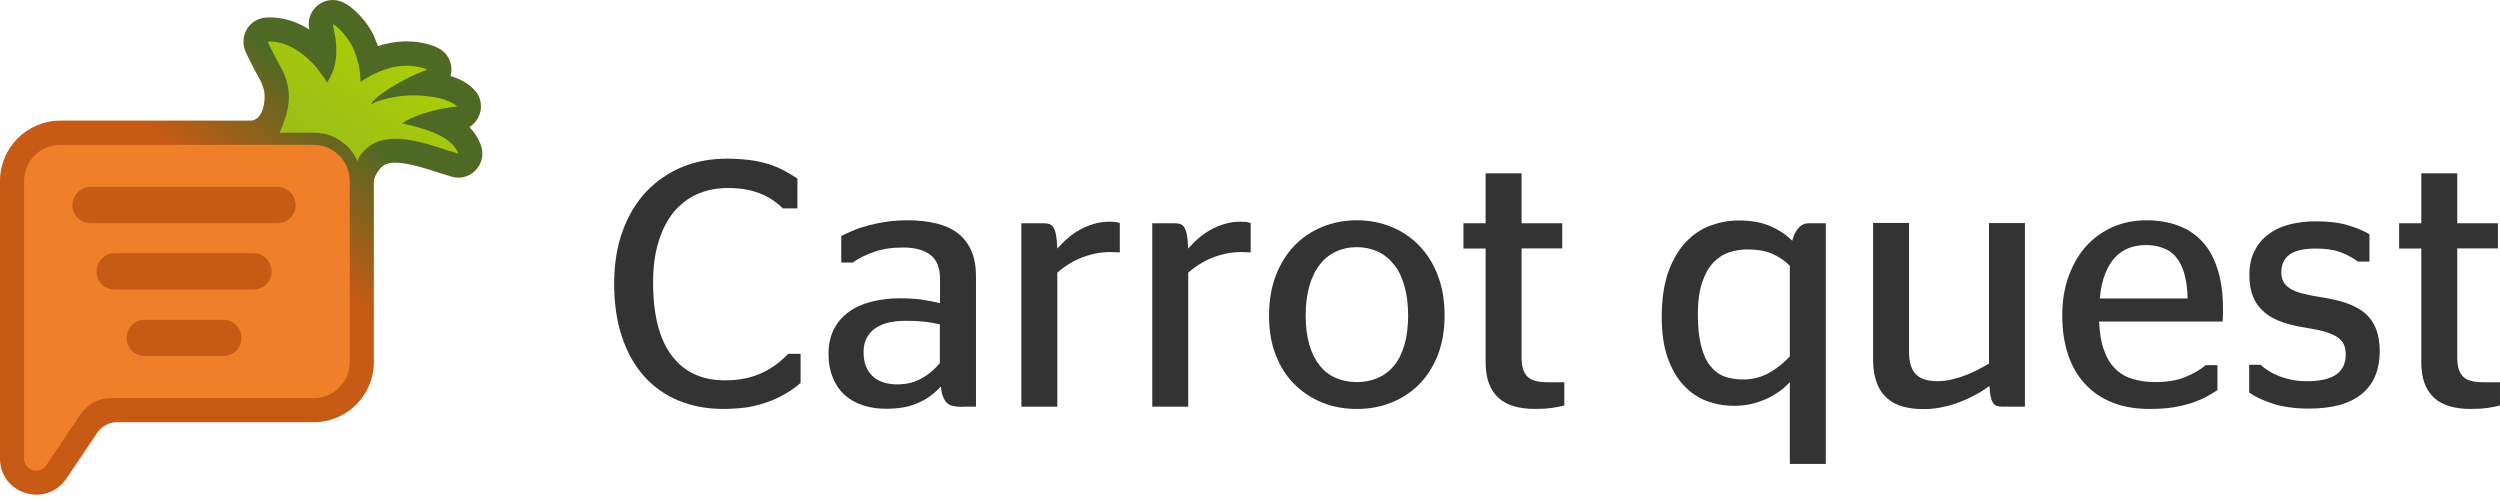
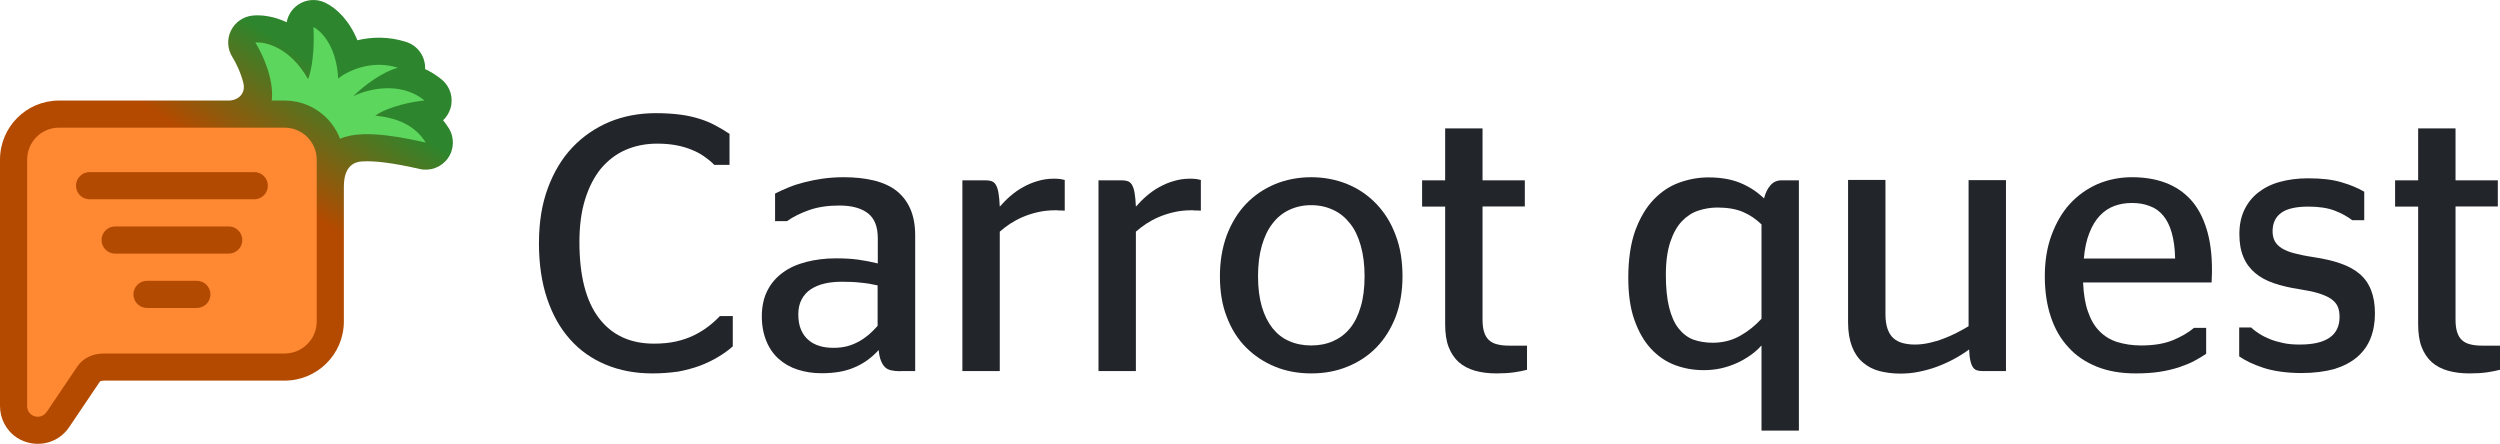
- <svg xmlns="http://www.w3.org/2000/svg" width="130" height="26" viewBox="0 0 130 26" fill="none">
-   <path d="M37.61 21.265C36.756 21.265 35.985 21.12 35.286 20.83C34.587 20.539 33.988 20.122 33.498 19.568C32.999 19.015 32.618 18.334 32.346 17.526C32.073 16.719 31.937 15.793 31.937 14.758C31.937 13.724 32.083 12.807 32.382 11.999C32.681 11.191 33.09 10.511 33.616 9.957C34.143 9.404 34.76 8.986 35.468 8.687C36.176 8.396 36.947 8.251 37.782 8.251C38.236 8.251 38.644 8.278 38.998 8.324C39.352 8.369 39.67 8.442 39.96 8.532C40.251 8.623 40.514 8.732 40.75 8.859C40.995 8.986 41.231 9.131 41.467 9.286V10.838H40.704C40.559 10.683 40.387 10.547 40.205 10.42C40.024 10.293 39.815 10.175 39.579 10.084C39.343 9.984 39.089 9.912 38.807 9.857C38.526 9.803 38.2 9.776 37.846 9.776C37.265 9.776 36.738 9.885 36.257 10.093C35.785 10.302 35.377 10.62 35.032 11.028C34.696 11.446 34.433 11.954 34.242 12.571C34.052 13.188 33.961 13.896 33.961 14.695C33.961 16.383 34.288 17.653 34.941 18.506C35.595 19.36 36.511 19.777 37.691 19.777C38.1 19.777 38.463 19.741 38.789 19.668C39.116 19.596 39.407 19.496 39.67 19.369C39.933 19.242 40.169 19.096 40.387 18.933C40.605 18.77 40.804 18.588 40.986 18.398H41.63V19.913C41.412 20.104 41.167 20.285 40.886 20.449C40.614 20.612 40.314 20.757 39.978 20.884C39.652 21.002 39.289 21.102 38.898 21.175C38.499 21.229 38.072 21.265 37.61 21.265Z" fill="#333333" />
-   <path d="M50.016 21.157C49.834 21.157 49.68 21.139 49.553 21.111C49.426 21.084 49.317 21.029 49.235 20.948C49.154 20.866 49.09 20.757 49.036 20.621C48.981 20.485 48.945 20.313 48.927 20.095C48.573 20.485 48.164 20.775 47.711 20.966C47.257 21.166 46.712 21.256 46.068 21.256C45.632 21.256 45.233 21.193 44.87 21.075C44.507 20.957 44.189 20.775 43.926 20.54C43.663 20.303 43.454 20.004 43.309 19.65C43.164 19.296 43.082 18.879 43.082 18.416C43.082 17.926 43.173 17.499 43.354 17.136C43.536 16.773 43.799 16.465 44.126 16.229C44.453 15.983 44.843 15.811 45.297 15.693C45.75 15.575 46.249 15.511 46.785 15.511C47.193 15.511 47.565 15.53 47.892 15.575C48.219 15.62 48.546 15.684 48.881 15.766V14.504C48.881 13.932 48.718 13.515 48.391 13.261C48.065 13.007 47.593 12.87 46.957 12.87C46.386 12.87 45.886 12.943 45.451 13.097C45.015 13.252 44.643 13.433 44.343 13.651H43.745V12.271C43.962 12.163 44.18 12.063 44.425 11.963C44.661 11.863 44.924 11.781 45.206 11.709C45.487 11.636 45.796 11.573 46.113 11.527C46.44 11.482 46.794 11.455 47.175 11.455C47.738 11.455 48.246 11.509 48.691 11.618C49.136 11.727 49.508 11.899 49.807 12.126C50.107 12.362 50.343 12.662 50.506 13.034C50.669 13.406 50.751 13.851 50.751 14.368V21.148H50.016V21.157ZM46.667 19.986C46.921 19.986 47.148 19.959 47.357 19.904C47.565 19.85 47.756 19.768 47.938 19.668C48.119 19.568 48.282 19.45 48.437 19.323C48.591 19.187 48.736 19.042 48.872 18.888V16.864C48.6 16.8 48.328 16.755 48.028 16.728C47.738 16.691 47.42 16.682 47.093 16.682C46.776 16.682 46.476 16.709 46.213 16.773C45.941 16.837 45.714 16.936 45.523 17.064C45.333 17.191 45.178 17.363 45.07 17.572C44.961 17.78 44.906 18.026 44.906 18.316C44.906 18.615 44.952 18.869 45.042 19.078C45.133 19.287 45.251 19.459 45.414 19.596C45.569 19.732 45.759 19.832 45.977 19.895C46.177 19.959 46.413 19.986 46.667 19.986Z" fill="#333333" />
-   <path d="M57.812 13.106C57.485 13.106 57.186 13.134 56.904 13.197C56.623 13.261 56.369 13.342 56.133 13.442C55.897 13.542 55.688 13.66 55.489 13.787C55.298 13.914 55.126 14.05 54.98 14.177V21.147H53.111V11.609H54.282C54.4 11.609 54.49 11.627 54.581 11.654C54.663 11.691 54.735 11.745 54.79 11.845C54.844 11.945 54.89 12.072 54.917 12.244C54.944 12.417 54.971 12.643 54.98 12.925C55.144 12.743 55.316 12.562 55.507 12.399C55.697 12.235 55.906 12.081 56.142 11.954C56.369 11.827 56.614 11.718 56.877 11.645C57.14 11.563 57.413 11.527 57.712 11.527C57.821 11.527 57.921 11.536 58.012 11.545C58.093 11.563 58.166 11.573 58.23 11.591V13.124C58.166 13.124 58.102 13.124 58.039 13.116C57.994 13.116 57.948 13.116 57.903 13.116C57.867 13.106 57.83 13.106 57.812 13.106Z" fill="#333333" />
-   <path d="M64.619 13.106C64.292 13.106 63.993 13.134 63.711 13.197C63.43 13.261 63.176 13.342 62.94 13.442C62.704 13.542 62.495 13.66 62.296 13.787C62.105 13.914 61.932 14.05 61.787 14.177V21.147H59.918V11.609H61.089C61.206 11.609 61.297 11.627 61.388 11.654C61.47 11.691 61.542 11.745 61.597 11.845C61.651 11.945 61.697 12.072 61.724 12.244C61.751 12.417 61.778 12.643 61.787 12.925C61.951 12.743 62.123 12.562 62.314 12.399C62.504 12.235 62.713 12.081 62.949 11.954C63.176 11.827 63.421 11.718 63.684 11.645C63.947 11.563 64.22 11.527 64.519 11.527C64.628 11.527 64.728 11.536 64.819 11.545C64.9 11.563 64.973 11.573 65.036 11.591V13.124C64.973 13.124 64.909 13.124 64.846 13.116C64.8 13.116 64.755 13.116 64.71 13.116C64.664 13.106 64.637 13.106 64.619 13.106Z" fill="#333333" />
-   <path d="M70.554 21.265C69.91 21.265 69.302 21.157 68.748 20.93C68.195 20.703 67.714 20.385 67.296 19.968C66.879 19.55 66.561 19.042 66.334 18.443C66.098 17.844 65.989 17.163 65.989 16.41C65.989 15.648 66.107 14.967 66.334 14.35C66.57 13.742 66.888 13.215 67.296 12.789C67.705 12.362 68.186 12.036 68.748 11.8C69.302 11.573 69.91 11.455 70.554 11.455C71.199 11.455 71.807 11.573 72.36 11.8C72.914 12.027 73.395 12.353 73.812 12.789C74.221 13.215 74.548 13.733 74.775 14.35C75.01 14.958 75.119 15.648 75.119 16.41C75.119 17.163 75.001 17.844 74.775 18.443C74.538 19.042 74.221 19.55 73.812 19.968C73.404 20.385 72.923 20.703 72.36 20.93C71.807 21.157 71.208 21.265 70.554 21.265ZM70.554 19.868C70.963 19.868 71.326 19.795 71.653 19.65C71.979 19.505 72.261 19.296 72.496 19.006C72.733 18.715 72.905 18.361 73.032 17.926C73.159 17.499 73.223 16.991 73.223 16.41C73.223 15.829 73.159 15.321 73.032 14.876C72.905 14.431 72.733 14.059 72.496 13.769C72.261 13.47 71.988 13.243 71.653 13.088C71.326 12.934 70.954 12.852 70.554 12.852C70.146 12.852 69.783 12.934 69.456 13.088C69.129 13.243 68.848 13.47 68.621 13.769C68.385 14.069 68.213 14.441 68.086 14.876C67.959 15.321 67.895 15.829 67.895 16.41C67.895 16.991 67.959 17.49 68.086 17.926C68.213 18.361 68.394 18.715 68.621 19.006C68.857 19.296 69.129 19.514 69.456 19.65C69.783 19.795 70.155 19.868 70.554 19.868Z" fill="#333333" />
-   <path d="M76.1 11.609H77.252V9.013H79.122V11.609H81.236V12.916H79.122V18.579C79.122 18.833 79.149 19.042 79.204 19.205C79.258 19.378 79.34 19.505 79.448 19.605C79.557 19.704 79.703 19.777 79.866 19.813C80.038 19.859 80.238 19.877 80.483 19.877H81.345V21.084C81.173 21.129 80.955 21.175 80.701 21.211C80.447 21.247 80.156 21.265 79.83 21.265C79.421 21.265 79.058 21.22 78.741 21.129C78.423 21.039 78.151 20.893 77.933 20.703C77.715 20.503 77.543 20.249 77.425 19.94C77.307 19.632 77.252 19.251 77.252 18.806V12.925H76.1V11.609Z" fill="#333333" />
-   <path d="M93.071 19.868C92.908 20.049 92.726 20.213 92.518 20.358C92.309 20.503 92.082 20.639 91.837 20.748C91.592 20.857 91.329 20.948 91.047 21.011C90.766 21.075 90.476 21.102 90.176 21.102C89.677 21.102 89.205 21.02 88.742 20.848C88.288 20.675 87.889 20.403 87.544 20.031C87.199 19.659 86.927 19.187 86.718 18.597C86.51 18.016 86.41 17.308 86.41 16.483C86.41 15.557 86.528 14.776 86.754 14.132C86.99 13.497 87.29 12.979 87.671 12.58C88.052 12.181 88.479 11.899 88.951 11.727C89.432 11.554 89.913 11.464 90.412 11.464C91.056 11.464 91.601 11.563 92.046 11.754C92.49 11.945 92.872 12.199 93.198 12.516C93.262 12.253 93.371 12.026 93.516 11.863C93.661 11.691 93.852 11.609 94.079 11.609H94.941V24.124H93.071V19.868ZM90.63 19.732C91.12 19.732 91.574 19.623 91.982 19.396C92.391 19.169 92.754 18.878 93.071 18.534V13.814C92.79 13.542 92.481 13.333 92.136 13.188C91.791 13.043 91.365 12.97 90.857 12.97C90.539 12.97 90.222 13.025 89.913 13.124C89.604 13.224 89.332 13.406 89.096 13.651C88.851 13.905 88.66 14.25 88.515 14.676C88.37 15.112 88.288 15.657 88.288 16.328C88.288 16.982 88.343 17.526 88.452 17.962C88.561 18.397 88.715 18.751 88.924 19.015C89.132 19.278 89.377 19.468 89.668 19.577C89.958 19.677 90.276 19.732 90.63 19.732Z" fill="#333333" />
-   <path d="M100.731 19.822C100.976 19.822 101.212 19.795 101.457 19.741C101.693 19.686 101.929 19.623 102.156 19.532C102.383 19.45 102.601 19.35 102.818 19.241C103.027 19.133 103.236 19.024 103.426 18.906V11.6H105.296V21.147H104.125C104.016 21.147 103.926 21.138 103.844 21.111C103.762 21.084 103.699 21.038 103.644 20.957C103.59 20.875 103.544 20.766 103.517 20.63C103.481 20.485 103.463 20.303 103.454 20.067C103.218 20.24 102.964 20.403 102.691 20.548C102.419 20.694 102.138 20.821 101.847 20.93C101.557 21.038 101.248 21.12 100.94 21.184C100.631 21.247 100.323 21.274 100.005 21.274C99.633 21.274 99.288 21.229 98.97 21.147C98.653 21.066 98.38 20.921 98.144 20.721C97.908 20.521 97.727 20.258 97.6 19.931C97.473 19.605 97.4 19.196 97.4 18.715V11.591H99.27V18.298C99.27 18.597 99.306 18.851 99.379 19.051C99.451 19.251 99.551 19.405 99.678 19.514C99.805 19.623 99.96 19.704 100.141 19.75C100.313 19.795 100.513 19.822 100.731 19.822Z" fill="#333333" />
-   <path d="M109.153 16.737C109.18 17.299 109.253 17.78 109.398 18.18C109.534 18.579 109.725 18.906 109.97 19.151C110.215 19.405 110.515 19.587 110.859 19.695C111.213 19.804 111.613 19.868 112.057 19.868C112.666 19.868 113.192 19.786 113.618 19.614C114.045 19.441 114.408 19.233 114.698 18.988H115.307V20.285C115.134 20.403 114.934 20.521 114.717 20.639C114.499 20.757 114.236 20.857 113.954 20.957C113.673 21.048 113.346 21.129 112.992 21.184C112.638 21.238 112.23 21.265 111.785 21.265C111.05 21.265 110.406 21.157 109.843 20.93C109.28 20.703 108.799 20.385 108.418 19.959C108.028 19.541 107.737 19.033 107.538 18.434C107.338 17.835 107.238 17.163 107.238 16.41C107.238 15.648 107.347 14.967 107.574 14.35C107.801 13.742 108.1 13.215 108.491 12.789C108.881 12.362 109.344 12.036 109.87 11.8C110.406 11.573 110.977 11.455 111.595 11.455C112.221 11.455 112.784 11.546 113.283 11.736C113.782 11.927 114.199 12.208 114.544 12.589C114.889 12.97 115.143 13.451 115.325 14.032C115.506 14.613 115.597 15.294 115.597 16.074C115.597 16.201 115.597 16.328 115.588 16.465C115.579 16.601 115.579 16.691 115.579 16.719H109.153V16.737ZM111.595 12.743C111.286 12.743 110.996 12.789 110.723 12.889C110.451 12.989 110.215 13.143 109.997 13.37C109.789 13.588 109.607 13.878 109.471 14.232C109.326 14.586 109.235 15.012 109.19 15.521H113.755C113.746 15.003 113.682 14.568 113.582 14.223C113.482 13.869 113.337 13.588 113.156 13.37C112.974 13.152 112.747 12.989 112.484 12.898C112.212 12.789 111.921 12.743 111.595 12.743Z" fill="#333333" />
-   <path d="M120.071 21.247C119.681 21.247 119.327 21.22 119.009 21.175C118.692 21.129 118.41 21.066 118.165 20.984C117.911 20.902 117.693 20.812 117.494 20.721C117.294 20.621 117.113 20.521 116.958 20.412V18.969H117.557C117.666 19.078 117.802 19.178 117.957 19.278C118.111 19.378 118.292 19.468 118.492 19.55C118.692 19.632 118.919 19.695 119.173 19.75C119.427 19.804 119.699 19.822 119.99 19.822C121.315 19.822 121.977 19.36 121.977 18.443C121.977 18.243 121.95 18.071 121.886 17.925C121.823 17.78 121.714 17.653 121.56 17.544C121.405 17.436 121.197 17.345 120.942 17.263C120.688 17.181 120.362 17.118 119.971 17.054C119.49 16.982 119.064 16.882 118.692 16.755C118.32 16.628 118.002 16.455 117.748 16.238C117.494 16.02 117.294 15.757 117.167 15.439C117.031 15.121 116.967 14.74 116.967 14.295C116.967 13.841 117.049 13.442 117.212 13.097C117.376 12.752 117.603 12.462 117.902 12.226C118.202 11.99 118.556 11.809 118.982 11.691C119.409 11.573 119.881 11.509 120.407 11.509C121.079 11.509 121.632 11.573 122.077 11.709C122.522 11.836 122.903 11.999 123.211 12.181V13.605H122.612C122.376 13.424 122.086 13.261 121.732 13.124C121.378 12.988 120.942 12.925 120.416 12.925C119.808 12.925 119.354 13.025 119.064 13.233C118.773 13.442 118.628 13.751 118.628 14.159C118.628 14.35 118.664 14.513 118.737 14.649C118.81 14.785 118.928 14.903 119.082 15.003C119.245 15.103 119.454 15.194 119.708 15.257C119.962 15.321 120.28 15.393 120.661 15.448C121.188 15.53 121.641 15.629 122.022 15.765C122.413 15.902 122.73 16.074 122.985 16.292C123.239 16.51 123.429 16.782 123.556 17.109C123.683 17.435 123.747 17.817 123.747 18.27C123.747 18.724 123.674 19.133 123.529 19.505C123.384 19.877 123.157 20.185 122.857 20.449C122.558 20.703 122.177 20.902 121.714 21.048C121.242 21.175 120.697 21.247 120.071 21.247Z" fill="#333333" />
-   <path d="M124.754 11.609H125.907V9.013H127.777V11.609H129.891V12.916H127.777V18.579C127.777 18.833 127.804 19.042 127.858 19.205C127.913 19.378 127.994 19.505 128.103 19.605C128.212 19.704 128.357 19.777 128.521 19.813C128.693 19.859 128.893 19.877 129.138 19.877H130V21.084C129.828 21.129 129.61 21.175 129.356 21.211C129.102 21.247 128.811 21.265 128.484 21.265C128.076 21.265 127.713 21.22 127.395 21.129C127.078 21.039 126.806 20.893 126.588 20.703C126.37 20.503 126.197 20.249 126.079 19.94C125.961 19.632 125.907 19.251 125.907 18.806V12.925H124.754V11.609Z" fill="#333333" />
-   <path d="M16.318 21.955H6.09C5.672 21.955 5.282 22.164 5.055 22.509L3.449 24.887C2.405 26.43 0 25.694 0 23.843V9.413C0 7.679 1.407 6.272 3.14 6.272H13.033C13.223 6.263 13.396 6.164 13.505 6C13.632 5.819 13.704 5.619 13.732 5.392C13.795 4.884 13.759 4.666 13.55 4.203L13.441 4.004L13.205 3.568C13.06 3.296 12.924 3.014 12.788 2.733C12.76 2.678 12.742 2.615 12.724 2.56C12.506 1.898 12.86 1.19 13.523 0.972C13.632 0.936 13.741 0.918 13.859 0.909C14.657 0.872 15.411 1.108 16.082 1.535L16.064 1.426C15.973 0.736 16.454 0.11 17.135 0.01C17.353 -0.017 17.57 0.01 17.77 0.092C18.415 0.355 19.15 1.217 19.431 1.843C19.522 2.052 19.594 2.234 19.658 2.397C20.239 2.207 20.82 2.125 21.41 2.161C21.89 2.188 22.462 2.315 22.834 2.524C23.343 2.806 23.588 3.405 23.424 3.958C23.914 4.085 24.368 4.348 24.713 4.72C25.158 5.247 25.094 6.036 24.568 6.49C24.523 6.536 24.468 6.572 24.414 6.608C24.668 6.871 24.867 7.18 24.994 7.516C25.248 8.16 24.94 8.886 24.296 9.149C24.05 9.249 23.769 9.267 23.515 9.195C23.325 9.14 23.034 9.05 22.753 8.959C21.382 8.505 20.584 8.36 20.112 8.523C20.075 8.541 20.03 8.55 19.976 8.587C19.948 8.605 19.821 8.705 19.839 8.677C19.812 8.723 19.44 9.104 19.44 9.476V18.815C19.449 20.549 18.042 21.955 16.318 21.955Z" fill="url(#paint0_linear)" />
-   <path fill-rule="evenodd" clip-rule="evenodd" d="M2.405 24.197C2.214 24.487 1.824 24.56 1.534 24.369C1.361 24.251 1.252 24.061 1.252 23.843V9.413C1.252 8.369 2.096 7.534 3.131 7.534H16.309C17.353 7.534 18.188 8.378 18.188 9.413V18.824C18.188 19.868 17.344 20.703 16.309 20.703H5.754C5.128 20.703 4.547 21.011 4.193 21.538L2.405 24.197Z" fill="#EF7F28" />
-   <path fill-rule="evenodd" clip-rule="evenodd" d="M16.318 6.899H14.539L14.775 6.318C14.839 6.136 14.939 5.819 14.966 5.61C15.093 4.957 14.993 4.276 14.694 3.677C14.603 3.477 13.913 2.261 13.931 2.161C14.966 2.107 15.91 2.86 16.472 3.532L16.89 4.094C16.926 4.167 16.953 4.23 16.999 4.294C17.026 4.276 17.071 4.194 17.09 4.158L17.171 4.013C17.498 3.386 17.534 2.742 17.453 2.043C17.416 1.771 17.344 1.508 17.307 1.263C17.643 1.399 18.16 2.089 18.297 2.37C18.587 2.96 18.741 3.604 18.75 4.258C19.531 3.722 20.439 3.368 21.337 3.423C21.6 3.441 22.036 3.513 22.226 3.631C21.609 3.786 19.595 4.829 19.286 5.428C19.368 5.401 19.44 5.356 19.522 5.31C19.604 5.274 19.676 5.247 19.767 5.22C20.756 4.92 21.809 4.875 22.825 5.102C23.143 5.174 23.606 5.347 23.769 5.537C23.143 5.592 21.691 5.864 20.91 6.418C22.381 6.735 23.506 7.153 23.842 7.988C23.651 7.933 23.352 7.843 23.152 7.779C22.145 7.443 20.738 6.999 19.712 7.343C19.331 7.47 18.995 7.715 18.769 8.042C18.687 8.115 18.633 8.242 18.596 8.387C18.197 7.48 17.298 6.899 16.318 6.899Z" fill="url(#paint1_linear)" />
-   <path fill-rule="evenodd" clip-rule="evenodd" d="M4.71 9.721H14.43C14.948 9.721 15.374 10.139 15.374 10.665C15.374 11.182 14.957 11.609 14.43 11.609H4.71C4.193 11.609 3.766 11.191 3.766 10.665C3.766 10.148 4.184 9.721 4.71 9.721Z" fill="#C75A15" />
-   <path fill-rule="evenodd" clip-rule="evenodd" d="M5.963 13.17H13.178C13.695 13.17 14.122 13.587 14.122 14.114C14.122 14.631 13.704 15.058 13.178 15.058H5.963C5.445 15.058 5.019 14.64 5.019 14.114C5.019 13.597 5.445 13.17 5.963 13.17Z" fill="#C75A15" />
-   <path fill-rule="evenodd" clip-rule="evenodd" d="M7.533 16.628H11.608C12.125 16.628 12.552 17.045 12.552 17.572C12.552 18.089 12.134 18.515 11.608 18.515H7.533C7.016 18.515 6.589 18.098 6.589 17.572C6.589 17.045 7.007 16.628 7.533 16.628Z" fill="#C75A15" />
+ <svg xmlns="http://www.w3.org/2000/svg" viewBox="0 0 552 98" fill="none">
+   <path d="M75.924 70.978V41.159C75.92 41.158 75.929 41.157 75.929 41.157C75.929 36.428 78.488 35.745 79.843 35.65C82.648 35.454 86.814 35.97 92.665 37.311C95.029 37.853 97.487 36.919 98.892 34.945C100.297 32.971 100.372 30.346 99.082 28.295C98.689 27.671 98.273 27.09 97.837 26.549C98.577 25.854 99.143 24.969 99.457 23.957C100.177 21.633 99.415 19.104 97.53 17.561C96.346 16.592 95.111 15.833 93.859 15.247L93.862 15.192C93.964 12.511 92.266 10.089 89.708 9.267C85.769 8.002 82.058 8.14 78.92 8.888C77.17 4.612 74.384 1.804 71.739 0.566C69.816 -0.334 67.558 -0.151 65.806 1.048C64.474 1.96 63.585 3.355 63.3 4.902C60.56 3.633 57.903 3.228 55.79 3.435C53.726 3.637 51.913 4.891 50.997 6.749C50.082 8.607 50.194 10.806 51.293 12.562C52.069 13.801 53.158 16.021 53.725 18.286C54.341 20.753 52.472 22.201 50.477 22.201L50.477 22.203H48.083C48.034 22.201 47.984 22.201 47.932 22.201L47.932 22.203H13.043C5.796 22.203 0 28.056 0 35.265L0 89.637C0 92.3 1.232 94.927 3.627 96.561L3.674 96.594L3.723 96.625C7.452 99.066 12.662 98.238 15.286 94.293L22.028 84.293C22.063 84.241 22.091 84.212 22.173 84.174C22.281 84.123 22.53 84.041 22.953 84.041H62.832C70.026 84.041 75.924 78.24 75.924 70.978Z" fill="url(#paint0_linear)" />
+   <path fill-rule="evenodd" clip-rule="evenodd" d="M7.009 91.621C6.357 91.176 5.994 90.458 5.994 89.637L5.994 35.265C5.994 31.333 9.134 28.187 13.043 28.187H62.832C66.775 28.187 69.93 31.367 69.93 35.265V70.978C69.93 74.91 66.741 78.056 62.832 78.056H22.953C20.587 78.056 18.393 78.968 17.055 80.951L10.3 90.971C9.58 92.065 8.106 92.339 7.009 91.621Z" fill="#FF8833" />
+   <path d="M75.081 30.642C78.958 28.935 85.33 29.49 94.006 31.479C91.515 27.52 87.558 26.029 82.875 25.526C85.839 23.428 91.352 22.396 93.73 22.189C88.283 17.731 80.811 19.781 77.978 21.28C80.394 18.811 84.781 15.703 87.872 14.964C81.959 13.065 76.609 15.755 74.674 17.338C74.307 10.135 70.868 6.768 69.194 5.984C69.361 8.381 69.361 14.035 68.023 17.476C64.08 10.481 58.615 9.171 56.375 9.39C58.039 12.049 60.562 17.605 59.996 22.203H62.832C68.455 22.203 73.215 25.719 75.081 30.642Z" fill="#5CD65C" />
+   <rect x="16.777" y="38" width="42.37" height="6" rx="3" fill="#B34A01" />
+   <rect x="22.419" y="50" width="31.085" height="6" rx="3" fill="#B34A01" />
+   <rect x="29.462" y="62" width="17" height="6" rx="3" fill="#B34A01" />
+   <path d="M144.046 82.45C140.279 82.45 136.873 81.809 133.787 80.526C130.702 79.244 128.057 77.401 125.893 74.956C123.689 72.511 122.006 69.506 120.803 65.939C119.601 62.373 119 58.285 119 53.717C119 49.148 119.641 45.101 120.964 41.535C122.286 37.968 124.089 34.962 126.414 32.518C128.738 30.073 131.463 28.23 134.589 26.907C137.714 25.625 141.121 24.984 144.808 24.984C146.811 24.984 148.615 25.104 150.177 25.305C151.74 25.505 153.143 25.826 154.425 26.226C155.708 26.627 156.87 27.108 157.912 27.669C158.994 28.23 160.036 28.871 161.077 29.552V36.405H157.711C157.07 35.724 156.309 35.123 155.507 34.562C154.706 34.001 153.784 33.48 152.742 33.079C151.7 32.638 150.578 32.318 149.336 32.077C148.094 31.837 146.651 31.716 145.088 31.716C142.523 31.716 140.199 32.197 138.075 33.119C135.991 34.041 134.188 35.443 132.665 37.247C131.182 39.09 130.02 41.334 129.179 44.059C128.337 46.784 127.936 49.91 127.936 53.436C127.936 60.89 129.379 66.501 132.264 70.267C135.15 74.034 139.197 75.878 144.407 75.878C146.21 75.878 147.813 75.718 149.256 75.397C150.698 75.076 151.981 74.635 153.143 74.074C154.305 73.513 155.347 72.872 156.309 72.151C157.27 71.43 158.152 70.628 158.954 69.787H161.799V76.479C160.837 77.32 159.755 78.122 158.513 78.843C157.311 79.564 155.988 80.206 154.505 80.767C153.063 81.288 151.46 81.728 149.737 82.049C147.973 82.29 146.09 82.45 144.046 82.45Z" fill="#22252A" />
+   <path d="M198.827 81.969C198.025 81.969 197.344 81.888 196.783 81.768C196.222 81.648 195.741 81.407 195.38 81.047C195.02 80.686 194.739 80.205 194.499 79.604C194.258 79.003 194.098 78.242 194.018 77.28C192.455 79.003 190.652 80.285 188.648 81.127C186.644 82.009 184.24 82.409 181.395 82.409C179.471 82.409 177.708 82.129 176.105 81.608C174.502 81.087 173.099 80.285 171.937 79.243C170.775 78.202 169.853 76.879 169.212 75.316C168.571 73.753 168.21 71.91 168.21 69.866C168.21 67.702 168.611 65.819 169.413 64.216C170.214 62.613 171.376 61.25 172.819 60.209C174.261 59.127 175.985 58.365 177.988 57.844C179.992 57.323 182.196 57.043 184.56 57.043C186.364 57.043 188.007 57.123 189.449 57.323C190.892 57.523 192.335 57.804 193.817 58.165V52.594C193.817 50.07 193.096 48.226 191.654 47.104C190.211 45.982 188.127 45.381 185.322 45.381C182.797 45.381 180.593 45.702 178.67 46.383C176.746 47.064 175.103 47.866 173.781 48.828H171.136V42.736C172.097 42.255 173.059 41.815 174.141 41.374C175.183 40.933 176.345 40.572 177.588 40.252C178.83 39.931 180.192 39.651 181.595 39.45C183.038 39.25 184.601 39.13 186.284 39.13C188.768 39.13 191.012 39.37 192.976 39.851C194.94 40.332 196.583 41.093 197.905 42.095C199.227 43.137 200.269 44.459 200.991 46.102C201.712 47.745 202.073 49.709 202.073 51.993V81.928H198.827V81.969ZM184.039 76.799C185.162 76.799 186.163 76.679 187.085 76.438C188.007 76.198 188.848 75.837 189.65 75.397C190.451 74.956 191.173 74.435 191.854 73.874C192.535 73.272 193.176 72.631 193.777 71.95V63.014C192.575 62.733 191.373 62.533 190.051 62.413C188.768 62.252 187.366 62.212 185.923 62.212C184.52 62.212 183.198 62.332 182.036 62.613C180.834 62.893 179.832 63.334 178.99 63.895C178.149 64.456 177.467 65.218 176.986 66.139C176.506 67.061 176.265 68.143 176.265 69.425C176.265 70.748 176.466 71.87 176.866 72.792C177.267 73.713 177.788 74.475 178.509 75.076C179.191 75.677 180.032 76.118 180.994 76.398C181.876 76.679 182.917 76.799 184.039 76.799Z" fill="#22252A" />
+   <path d="M233.251 46.424C231.808 46.424 230.486 46.544 229.244 46.824C228.001 47.105 226.879 47.466 225.837 47.906C224.795 48.347 223.874 48.868 222.992 49.429C222.151 49.99 221.389 50.591 220.748 51.152V81.929H212.493V39.812H217.662C218.183 39.812 218.584 39.892 218.985 40.012C219.345 40.172 219.666 40.413 219.906 40.853C220.147 41.294 220.347 41.855 220.467 42.617C220.588 43.378 220.708 44.38 220.748 45.622C221.469 44.821 222.231 44.019 223.072 43.298C223.914 42.577 224.835 41.895 225.877 41.334C226.879 40.773 227.961 40.292 229.123 39.972C230.286 39.611 231.488 39.451 232.81 39.451C233.291 39.451 233.732 39.491 234.133 39.531C234.493 39.611 234.814 39.651 235.094 39.731V46.504C234.814 46.504 234.533 46.504 234.253 46.464C234.052 46.464 233.852 46.464 233.652 46.464C233.491 46.424 233.331 46.424 233.251 46.424Z" fill="#22252A" />
+   <path d="M263.306 46.424C261.864 46.424 260.541 46.544 259.299 46.824C258.057 47.105 256.935 47.466 255.893 47.906C254.851 48.347 253.929 48.868 253.047 49.429C252.206 49.99 251.444 50.591 250.803 51.152V81.929H242.548V39.812H247.718C248.239 39.812 248.639 39.892 249.04 40.012C249.401 40.172 249.721 40.413 249.962 40.853C250.202 41.294 250.403 41.855 250.523 42.617C250.643 43.378 250.763 44.38 250.803 45.622C251.525 44.821 252.286 44.019 253.128 43.298C253.969 42.577 254.891 41.895 255.933 41.334C256.935 40.773 258.017 40.292 259.179 39.972C260.341 39.611 261.543 39.451 262.866 39.451C263.346 39.451 263.787 39.491 264.188 39.531C264.549 39.611 264.869 39.651 265.15 39.731V46.504C264.869 46.504 264.589 46.504 264.308 46.464C264.108 46.464 263.907 46.464 263.707 46.464C263.507 46.424 263.386 46.424 263.306 46.424Z" fill="#22252A" />
+   <path d="M289.514 82.449C286.669 82.449 283.984 81.969 281.54 80.967C279.095 79.965 276.971 78.562 275.128 76.719C273.285 74.876 271.882 72.631 270.88 69.987C269.838 67.342 269.357 64.336 269.357 61.01C269.357 57.644 269.878 54.638 270.88 51.913C271.922 49.228 273.325 46.904 275.128 45.02C276.931 43.137 279.055 41.694 281.54 40.652C283.984 39.651 286.669 39.13 289.514 39.13C292.36 39.13 295.045 39.651 297.489 40.652C299.934 41.654 302.058 43.097 303.901 45.02C305.704 46.904 307.147 49.188 308.149 51.913C309.191 54.598 309.672 57.644 309.672 61.01C309.672 64.336 309.151 67.342 308.149 69.987C307.107 72.631 305.704 74.876 303.901 76.719C302.098 78.562 299.974 79.965 297.489 80.967C295.045 81.969 292.4 82.449 289.514 82.449ZM289.514 76.278C291.318 76.278 292.921 75.957 294.363 75.316C295.806 74.675 297.048 73.753 298.09 72.471C299.132 71.189 299.894 69.626 300.455 67.702C301.016 65.819 301.296 63.575 301.296 61.01C301.296 58.445 301.016 56.201 300.455 54.237C299.894 52.274 299.132 50.631 298.09 49.349C297.048 48.026 295.846 47.024 294.363 46.343C292.921 45.662 291.278 45.301 289.514 45.301C287.711 45.301 286.108 45.662 284.666 46.343C283.223 47.024 281.981 48.026 280.979 49.349C279.937 50.671 279.175 52.314 278.614 54.237C278.053 56.201 277.773 58.445 277.773 61.01C277.773 63.575 278.053 65.779 278.614 67.702C279.175 69.626 279.977 71.189 280.979 72.471C282.021 73.753 283.223 74.715 284.666 75.316C286.108 75.957 287.751 76.278 289.514 76.278Z" fill="#22252A" />
+   <path d="M314 39.812H319.09V28.35H327.345V39.812H336.682V45.582H327.345V70.588C327.345 71.71 327.465 72.632 327.706 73.353C327.946 74.115 328.307 74.676 328.788 75.117C329.268 75.557 329.91 75.878 330.631 76.038C331.392 76.239 332.274 76.319 333.356 76.319H337.163V81.649C336.402 81.849 335.44 82.049 334.318 82.21C333.196 82.37 331.913 82.45 330.471 82.45C328.667 82.45 327.064 82.25 325.662 81.849C324.259 81.448 323.057 80.807 322.095 79.966C321.134 79.084 320.372 77.962 319.851 76.599C319.33 75.237 319.09 73.554 319.09 71.59V45.622H314V39.812Z" fill="#22252A" />
+   <path d="M388.939 76.278C388.217 77.079 387.416 77.8 386.494 78.442C385.572 79.083 384.571 79.684 383.489 80.165C382.407 80.646 381.245 81.046 380.002 81.327C378.76 81.608 377.478 81.728 376.155 81.728C373.951 81.728 371.867 81.367 369.823 80.606C367.82 79.844 366.057 78.642 364.534 76.999C363.011 75.356 361.809 73.272 360.887 70.667C359.965 68.103 359.525 64.977 359.525 61.33C359.525 57.243 360.046 53.796 361.047 50.951C362.089 48.146 363.412 45.862 365.095 44.099C366.778 42.335 368.661 41.093 370.745 40.331C372.869 39.57 374.993 39.169 377.197 39.169C380.042 39.169 382.447 39.61 384.41 40.452C386.374 41.293 388.057 42.415 389.5 43.818C389.78 42.656 390.261 41.654 390.902 40.933C391.543 40.171 392.385 39.811 393.387 39.811H397.194V95.072H388.939V76.278ZM378.159 75.677C380.323 75.677 382.327 75.196 384.13 74.194C385.933 73.192 387.536 71.91 388.939 70.387V49.548C387.696 48.346 386.334 47.425 384.811 46.783C383.288 46.142 381.405 45.822 379.161 45.822C377.758 45.822 376.356 46.062 374.993 46.503C373.631 46.944 372.428 47.745 371.386 48.827C370.304 49.949 369.463 51.472 368.822 53.355C368.18 55.279 367.82 57.684 367.82 60.649C367.82 63.534 368.06 65.939 368.541 67.862C369.022 69.786 369.703 71.349 370.625 72.511C371.547 73.673 372.629 74.514 373.911 74.995C375.193 75.436 376.596 75.677 378.159 75.677Z" fill="#22252A" />
+   <path d="M422.761 76.078C423.843 76.078 424.885 75.958 425.967 75.717C427.009 75.477 428.051 75.196 429.052 74.796C430.054 74.435 431.016 73.994 431.978 73.513C432.899 73.032 433.821 72.551 434.663 72.03V39.771H442.918V81.929H437.748C437.268 81.929 436.867 81.889 436.506 81.768C436.145 81.648 435.865 81.448 435.624 81.087C435.384 80.726 435.184 80.246 435.063 79.644C434.903 79.003 434.823 78.202 434.783 77.16C433.741 77.921 432.619 78.643 431.417 79.284C430.215 79.925 428.972 80.486 427.69 80.967C426.408 81.448 425.045 81.808 423.682 82.089C422.32 82.37 420.957 82.49 419.555 82.49C417.912 82.49 416.389 82.289 414.986 81.929C413.584 81.568 412.382 80.927 411.34 80.045C410.298 79.164 409.496 78.001 408.935 76.559C408.374 75.116 408.054 73.313 408.054 71.189V39.731H416.309V69.346C416.309 70.668 416.469 71.79 416.79 72.672C417.11 73.553 417.551 74.234 418.112 74.715C418.673 75.196 419.355 75.557 420.156 75.757C420.917 75.958 421.799 76.078 422.761 76.078Z" fill="#22252A" />
+   <path d="M459.95 62.452C460.07 64.937 460.391 67.061 461.032 68.824C461.633 70.587 462.475 72.03 463.557 73.112C464.639 74.234 465.961 75.035 467.484 75.516C469.047 75.997 470.81 76.278 472.774 76.278C475.459 76.278 477.783 75.917 479.666 75.156C481.55 74.394 483.153 73.473 484.435 72.391H487.12V78.121C486.359 78.642 485.477 79.163 484.515 79.684C483.553 80.205 482.391 80.646 481.149 81.087C479.907 81.487 478.464 81.848 476.901 82.088C475.338 82.329 473.535 82.449 471.571 82.449C468.325 82.449 465.48 81.968 462.996 80.966C460.511 79.965 458.387 78.562 456.704 76.678C454.981 74.835 453.699 72.591 452.817 69.946C451.935 67.301 451.495 64.336 451.495 61.01C451.495 57.643 451.975 54.638 452.977 51.913C453.979 49.228 455.302 46.904 457.025 45.02C458.748 43.137 460.792 41.694 463.116 40.652C465.48 39.65 468.005 39.129 470.73 39.129C473.495 39.129 475.98 39.53 478.184 40.372C480.388 41.213 482.231 42.456 483.754 44.139C485.277 45.822 486.399 47.946 487.2 50.51C488.002 53.075 488.402 56.081 488.402 59.527C488.402 60.088 488.402 60.649 488.362 61.25C488.322 61.851 488.322 62.252 488.322 62.372H459.95V62.452ZM470.73 44.82C469.367 44.82 468.085 45.02 466.883 45.461C465.681 45.902 464.639 46.583 463.677 47.585C462.755 48.547 461.954 49.829 461.353 51.392C460.711 52.955 460.311 54.838 460.11 57.082H480.267C480.227 54.798 479.947 52.875 479.506 51.352C479.065 49.789 478.424 48.547 477.623 47.585C476.821 46.623 475.819 45.902 474.657 45.501C473.455 45.02 472.173 44.82 470.73 44.82Z" fill="#22252A" />
+   <path d="M508.159 82.369C506.436 82.369 504.873 82.249 503.47 82.048C502.068 81.848 500.825 81.567 499.743 81.207C498.621 80.846 497.659 80.445 496.778 80.044C495.896 79.604 495.095 79.163 494.413 78.682V72.31H497.058C497.539 72.791 498.14 73.232 498.822 73.673C499.503 74.114 500.304 74.514 501.186 74.875C502.068 75.236 503.069 75.516 504.191 75.757C505.313 75.997 506.516 76.077 507.798 76.077C513.649 76.077 516.574 74.034 516.574 69.986C516.574 69.104 516.454 68.343 516.173 67.702C515.893 67.061 515.412 66.5 514.731 66.019C514.05 65.538 513.128 65.137 512.006 64.776C510.884 64.416 509.441 64.135 507.718 63.855C505.594 63.534 503.711 63.093 502.068 62.532C500.425 61.971 499.022 61.21 497.9 60.248C496.778 59.286 495.896 58.124 495.335 56.722C494.734 55.319 494.454 53.636 494.454 51.672C494.454 49.669 494.814 47.905 495.535 46.383C496.257 44.86 497.259 43.577 498.581 42.535C499.904 41.493 501.466 40.692 503.35 40.171C505.233 39.65 507.317 39.37 509.641 39.37C512.607 39.37 515.051 39.65 517.015 40.251C518.979 40.812 520.662 41.534 522.024 42.335V48.627H519.379C518.337 47.825 517.055 47.104 515.492 46.503C513.929 45.902 512.006 45.621 509.682 45.621C506.997 45.621 504.993 46.062 503.711 46.984C502.428 47.905 501.787 49.268 501.787 51.071C501.787 51.913 501.947 52.634 502.268 53.235C502.588 53.836 503.109 54.357 503.791 54.798C504.512 55.239 505.434 55.64 506.556 55.92C507.678 56.201 509.08 56.521 510.764 56.762C513.088 57.122 515.092 57.563 516.775 58.164C518.498 58.765 519.9 59.527 521.022 60.489C522.144 61.45 522.986 62.653 523.547 64.095C524.108 65.538 524.389 67.221 524.389 69.225C524.389 71.228 524.068 73.032 523.427 74.675C522.786 76.318 521.784 77.68 520.461 78.842C519.139 79.964 517.456 80.846 515.412 81.487C513.328 82.048 510.924 82.369 508.159 82.369Z" fill="#22252A" />
+   <path d="M528.837 39.812H533.927V28.35H542.182V39.812H551.519V45.582H542.182V70.588C542.182 71.71 542.302 72.632 542.543 73.353C542.783 74.115 543.144 74.676 543.625 75.117C544.105 75.557 544.747 75.878 545.468 76.038C546.229 76.239 547.111 76.319 548.193 76.319H552V81.649C551.239 81.849 550.277 82.049 549.155 82.21C548.033 82.37 546.75 82.45 545.308 82.45C543.504 82.45 541.901 82.25 540.499 81.849C539.096 81.448 537.894 80.807 536.932 79.966C535.97 79.084 535.209 77.962 534.688 76.599C534.167 75.237 533.927 73.554 533.927 71.59V45.622H528.837V39.812Z" fill="#22252A" />
  <defs>
-     <linearGradient id="paint0_linear" x1="21.642" y1="-0.538" x2="0.275" y2="24.471" gradientUnits="userSpaceOnUse">
-       <stop stop-color="#4D6924" />
-       <stop offset="0.223" stop-color="#4D6924" />
-       <stop offset="0.439" stop-color="#C75A15" />
-       <stop offset="1" stop-color="#C75A15" />
-     </linearGradient>
-     <linearGradient id="paint1_linear" x1="24.027" y1="1.38" x2="17.277" y2="10.785" gradientUnits="userSpaceOnUse">
-       <stop stop-color="#B1D400" />
-       <stop offset="1" stop-color="#98B91B" />
+     <linearGradient id="paint0_linear" x1="74.5" y1="17.5" x2="59" y2="41" gradientUnits="userSpaceOnUse">
+       <stop stop-color="#2D862D" />
+       <stop offset="1" stop-color="#B34A00" />
    </linearGradient>
  </defs>
</svg>
